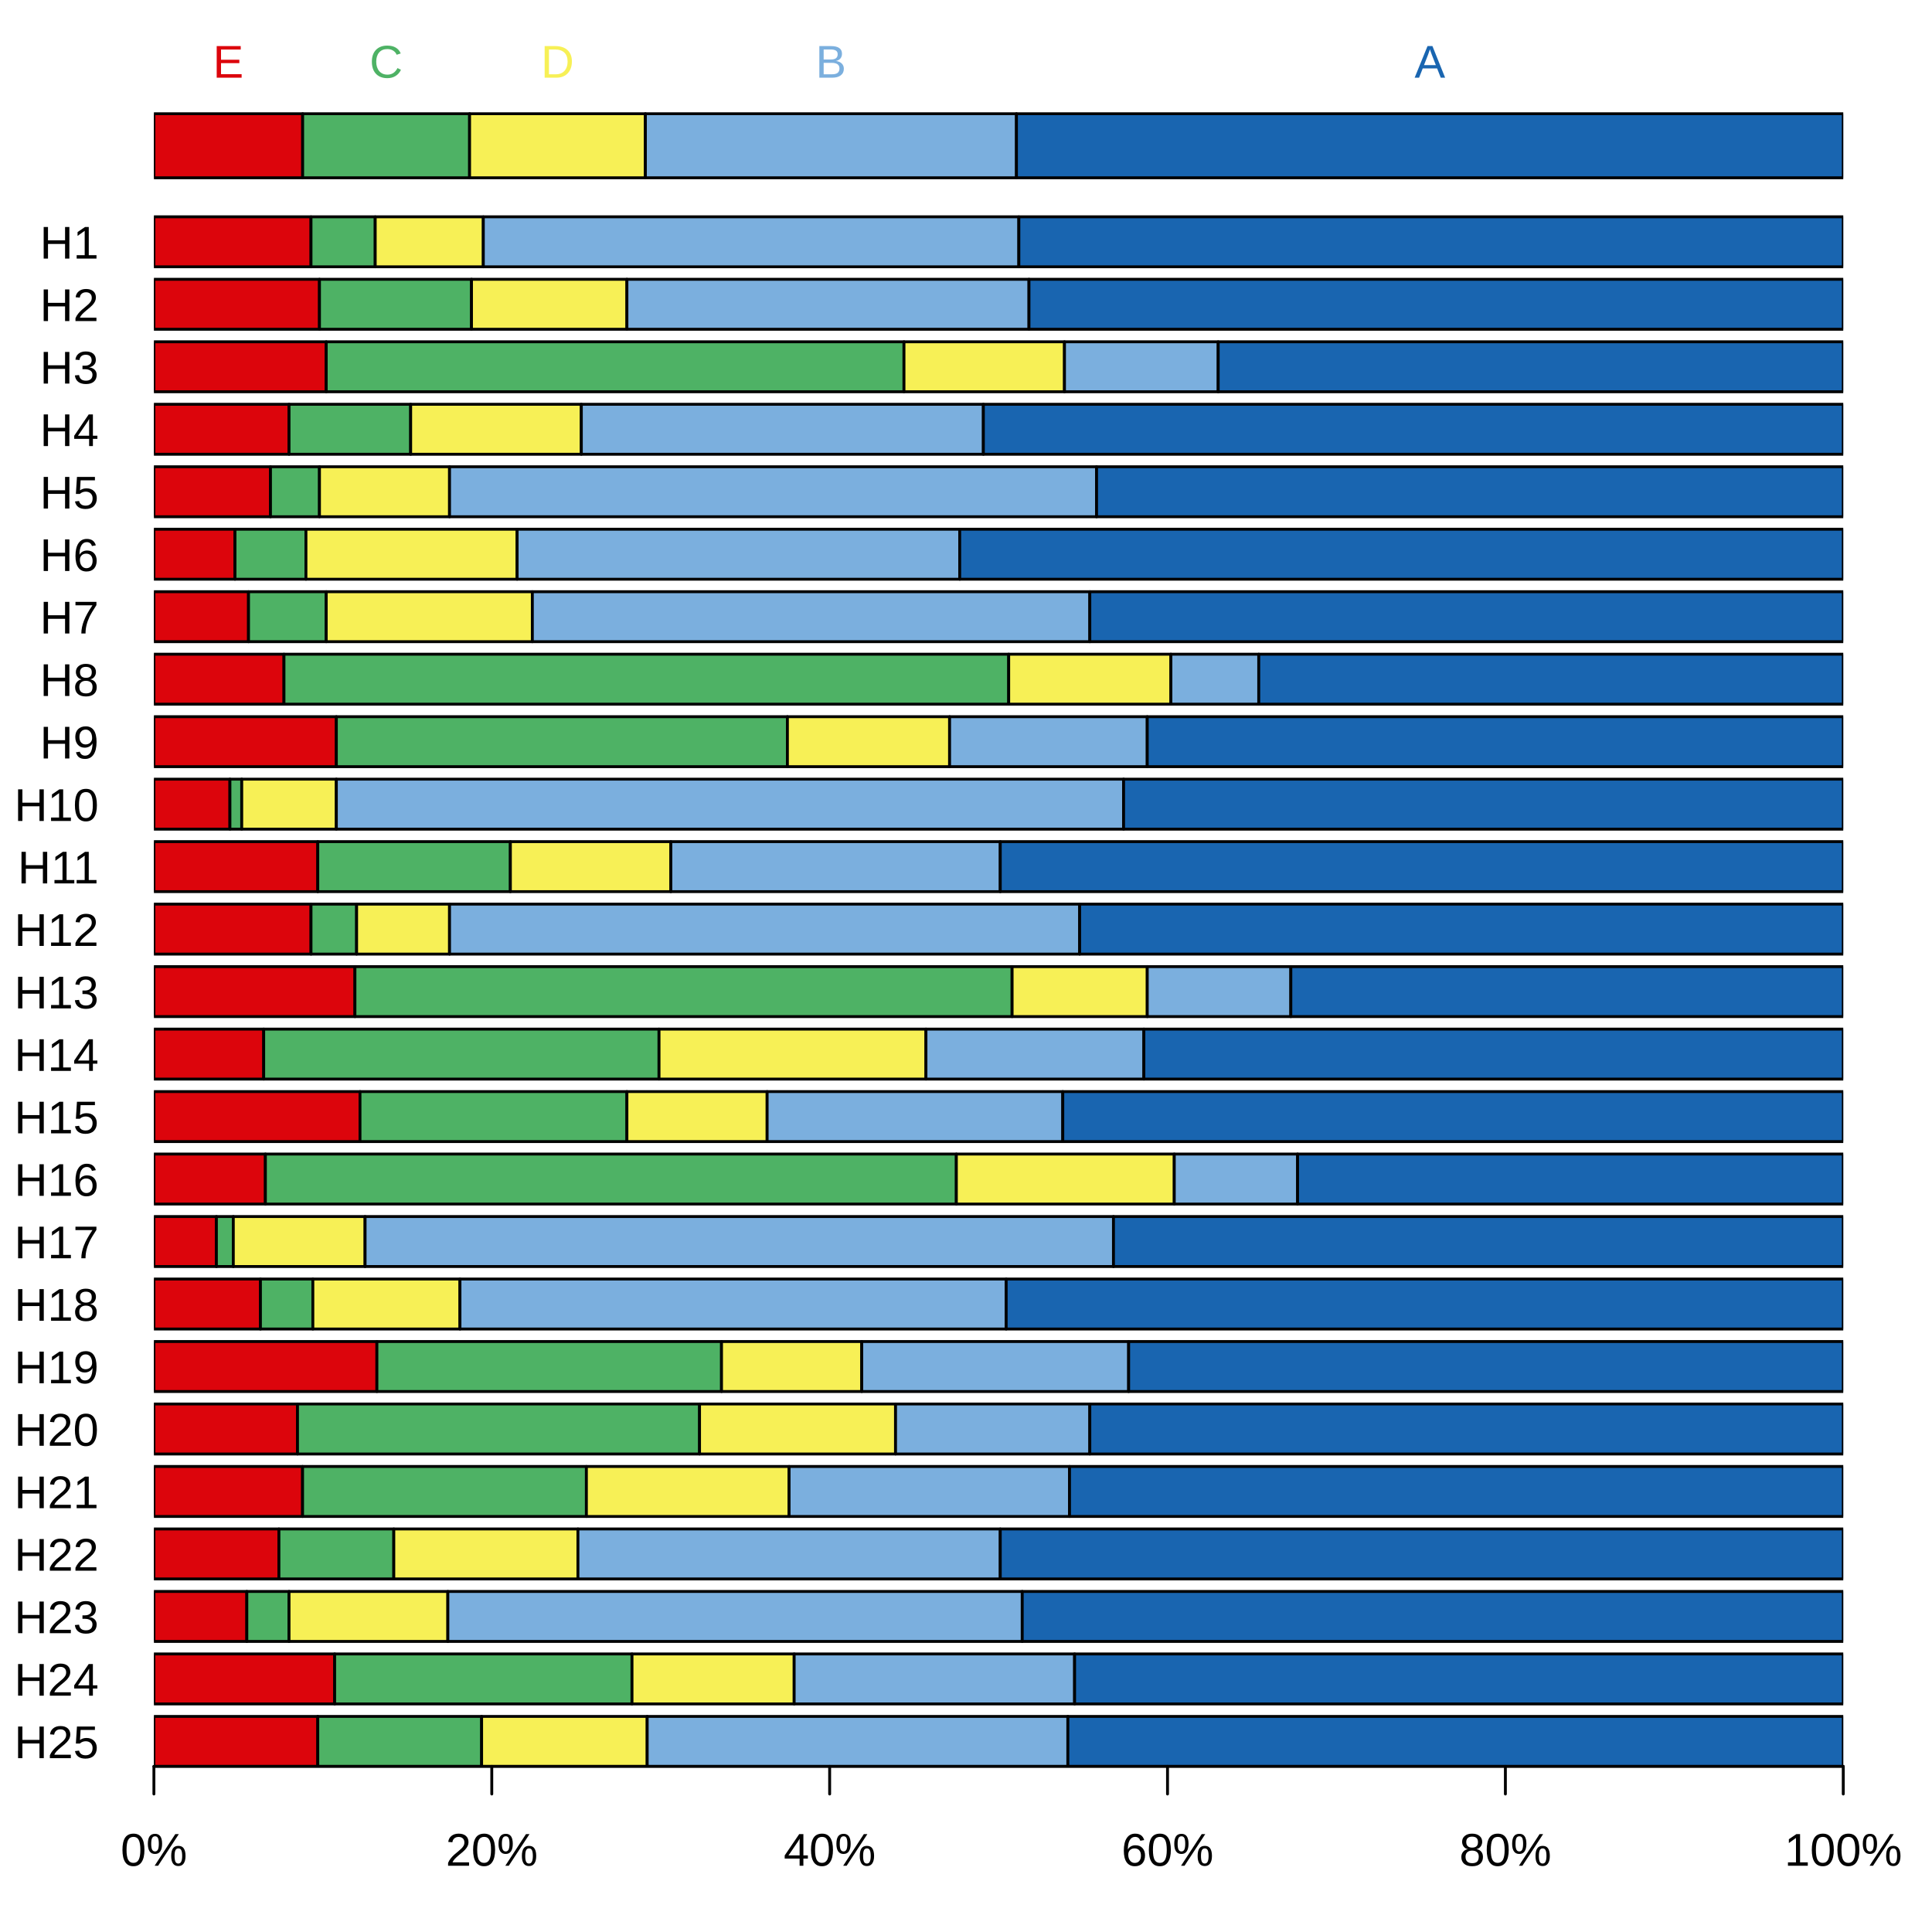
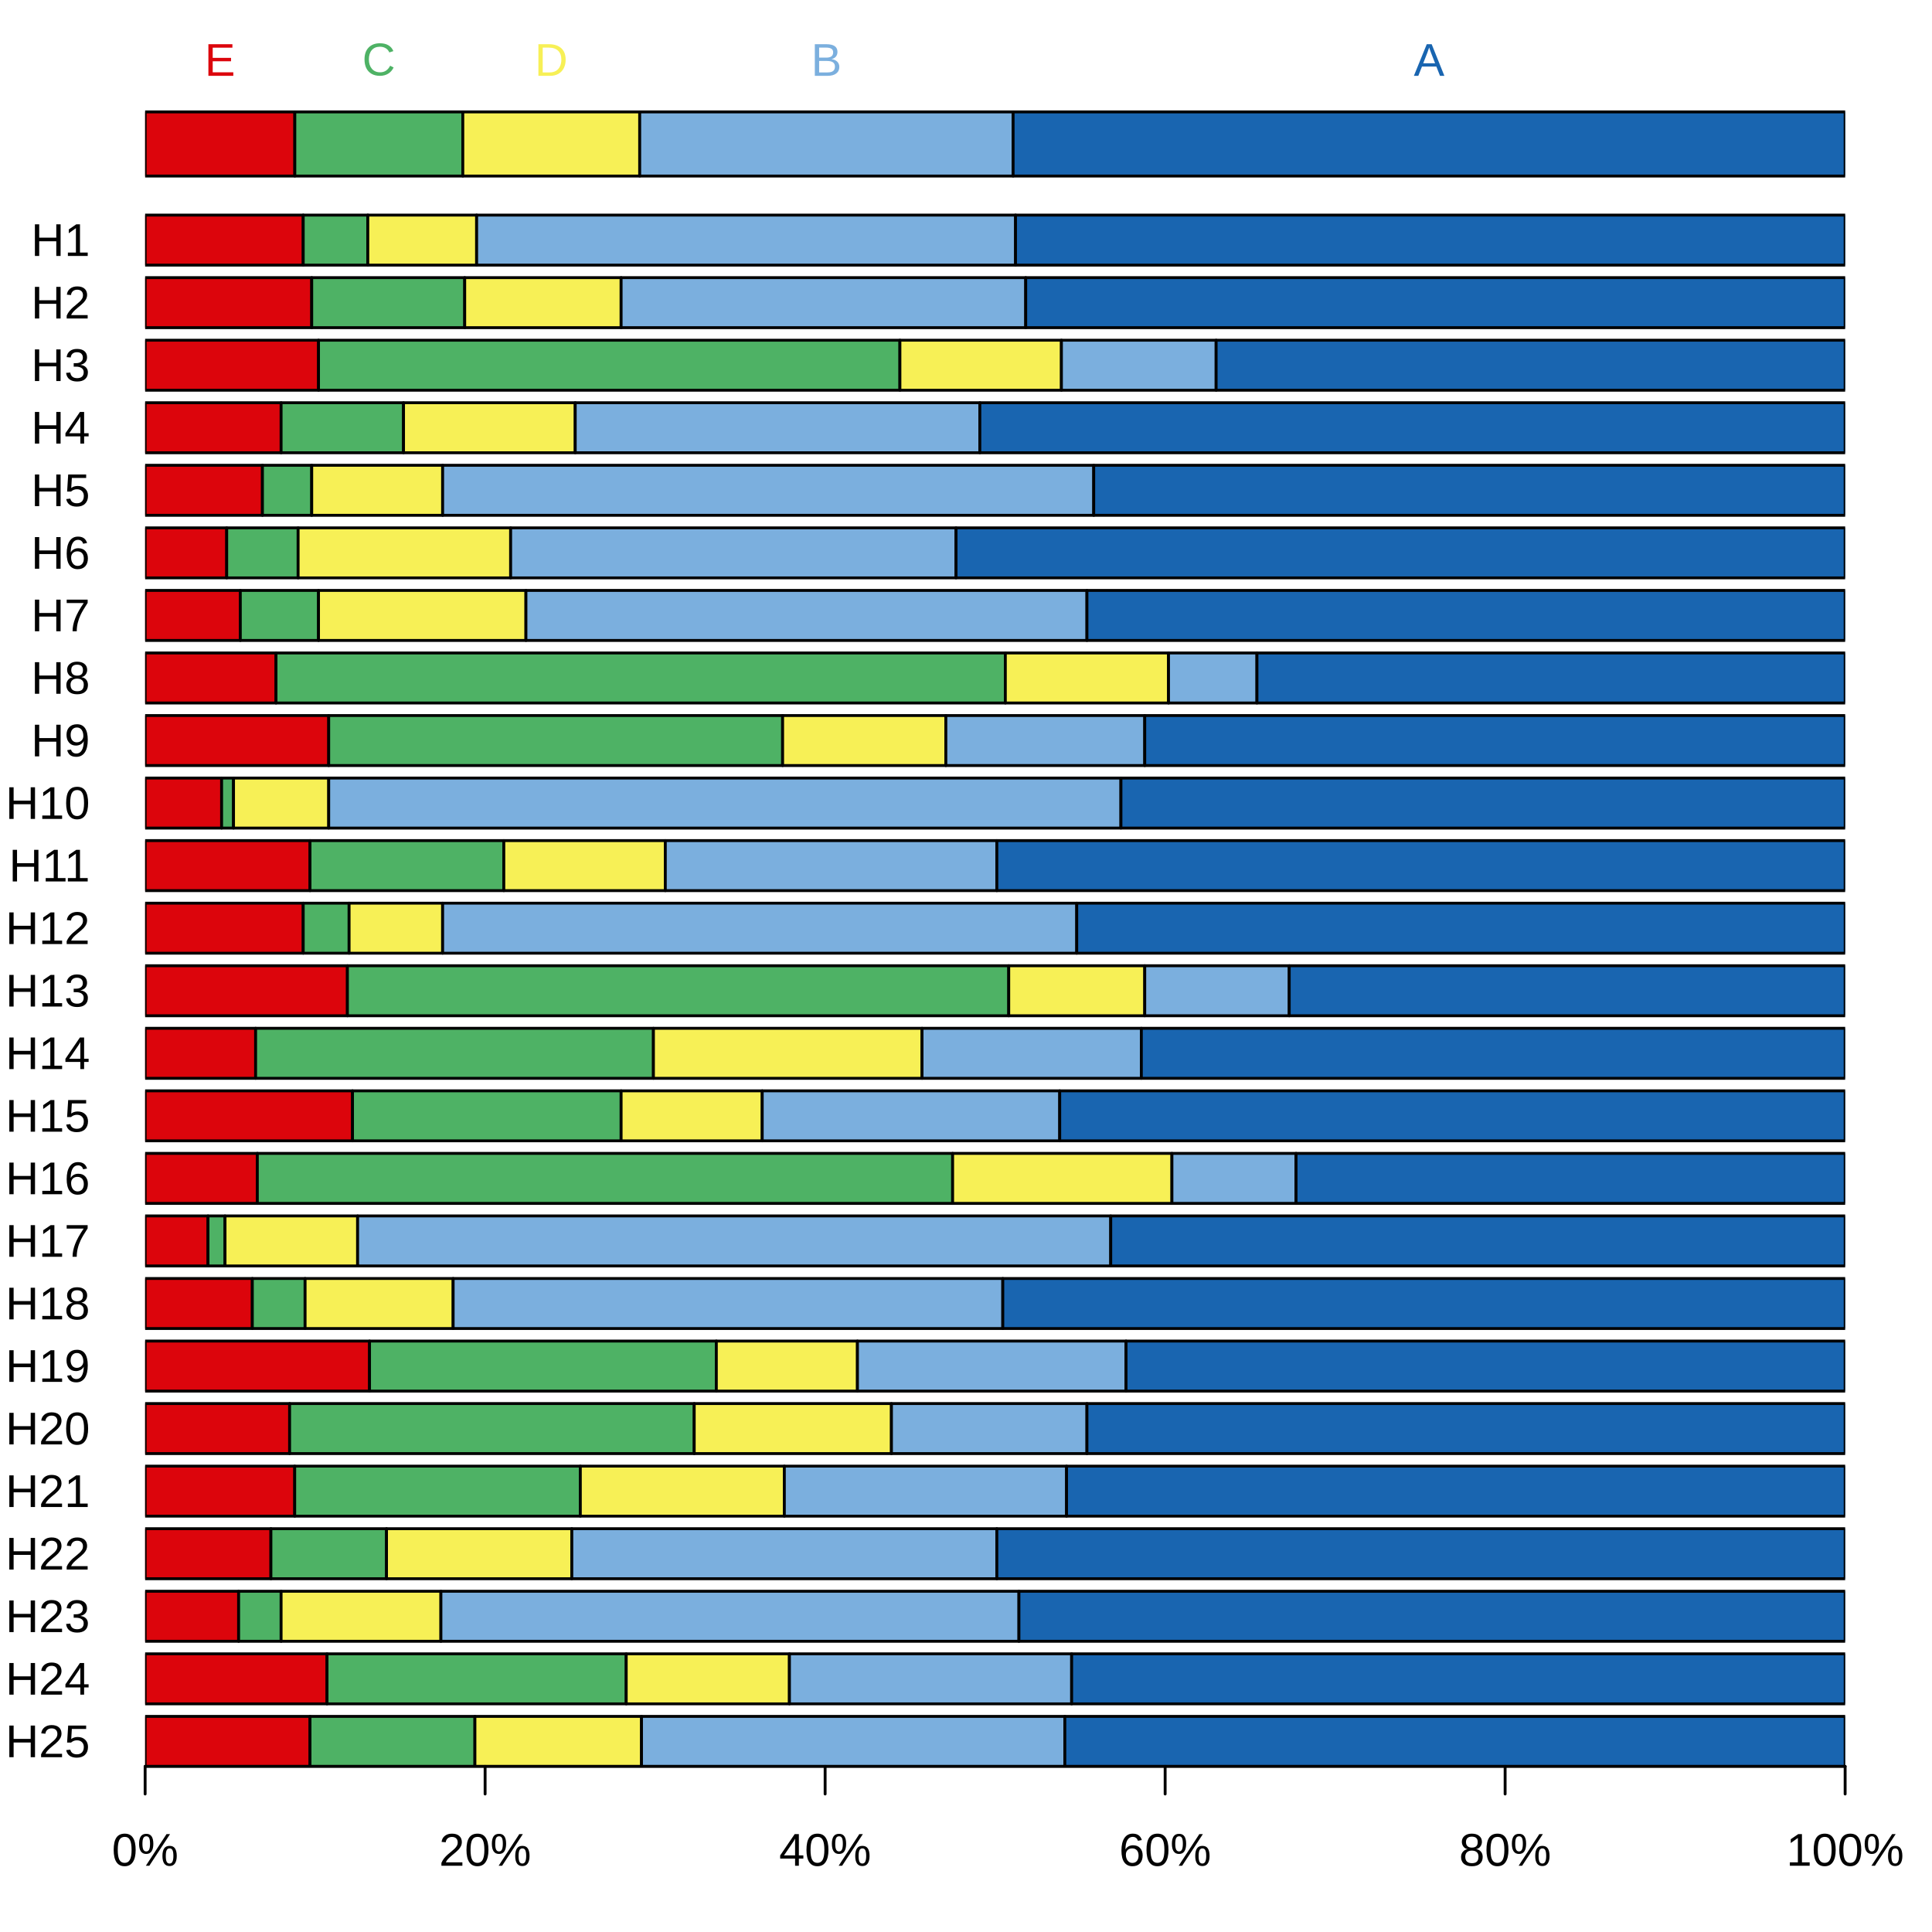
- <svg xmlns="http://www.w3.org/2000/svg" class="svglite" width="504.00pt" height="504.00pt" viewBox="0 0 504.00 504.00">
-   <defs>
-     <style type="text/css">
+ <svg xmlns="http://www.w3.org/2000/svg" width="504.00pt" height="504.00pt" viewBox="0 0 504.00 504.00">
+   <g class="svglite">
+     <defs>
+       <style type="text/css">
    .svglite line, .svglite polyline, .svglite polygon, .svglite path, .svglite rect, .svglite circle {
      fill: none;
      stroke: #000000;
      stroke-linecap: round;
      stroke-linejoin: round;
      stroke-miterlimit: 10.00;
    }
    .svglite text {
      white-space: pre;
    }
+     .svglite g.glyphgroup path {
+       fill: inherit;
+       stroke: none;
+     }
  </style>
-   </defs>
-   <rect width="100%" height="100%" style="stroke: none; fill: #FFFFFF;" />
-   <defs>
-     <clipPath id="cpMC4wMHw1MDQuMDB8MC4wMHw1MDQuMDA=">
-       <rect x="0.00" y="0.00" width="504.00" height="504.00" />
-     </clipPath>
-   </defs>
-   <g clip-path="url(#cpMC4wMHw1MDQuMDB8MC4wMHw1MDQuMDA=)">
+     </defs>
+     <rect width="100%" height="100%" style="stroke: none; fill: #FFFFFF;" />
+     <defs>
+       <clipPath id="cpMC4wMHw1MDQuMDB8MC4wMHw1MDQuMDA=">
+         <rect x="0.00" y="0.00" width="504.00" height="504.00" />
+       </clipPath>
+     </defs>
+     <g clip-path="url(#cpMC4wMHw1MDQuMDB8MC4wMHw1MDQuMDA=)">
</g>
-   <defs>
-     <clipPath id="cpNDAuMTV8NDgwLjg1fDIzLjE1fDQ2MC44MA==">
-       <rect x="40.15" y="23.15" width="440.70" height="437.65" />
-     </clipPath>
-   </defs>
-   <g clip-path="url(#cpNDAuMTV8NDgwLjg1fDIzLjE1fDQ2MC44MA==)">
-     <rect x="40.15" y="56.56" width="40.99" height="13.04" style="stroke-width: 0.75; fill: #DC050C;" />
-     <rect x="40.15" y="72.86" width="43.19" height="13.04" style="stroke-width: 0.75; fill: #DC050C;" />
-     <rect x="40.15" y="89.16" width="44.95" height="13.04" style="stroke-width: 0.75; fill: #DC050C;" />
-     <rect x="40.15" y="105.46" width="35.26" height="13.04" style="stroke-width: 0.75; fill: #DC050C;" />
-     <rect x="40.15" y="121.76" width="30.41" height="13.04" style="stroke-width: 0.75; fill: #DC050C;" />
-     <rect x="40.15" y="138.06" width="21.15" height="13.04" style="stroke-width: 0.75; fill: #DC050C;" />
-     <rect x="40.15" y="154.36" width="24.68" height="13.04" style="stroke-width: 0.75; fill: #DC050C;" />
-     <rect x="40.15" y="170.66" width="33.93" height="13.04" style="stroke-width: 0.75; fill: #DC050C;" />
-     <rect x="40.15" y="186.96" width="47.60" height="13.04" style="stroke-width: 0.75; fill: #DC050C;" />
-     <rect x="40.15" y="203.26" width="19.83" height="13.04" style="stroke-width: 0.75; fill: #DC050C;" />
-     <rect x="40.15" y="219.56" width="42.75" height="13.04" style="stroke-width: 0.75; fill: #DC050C;" />
-     <rect x="40.15" y="235.86" width="40.99" height="13.04" style="stroke-width: 0.75; fill: #DC050C;" />
-     <rect x="40.15" y="252.16" width="52.44" height="13.04" style="stroke-width: 0.75; fill: #DC050C;" />
-     <rect x="40.15" y="268.46" width="28.65" height="13.04" style="stroke-width: 0.75; fill: #DC050C;" />
-     <rect x="40.15" y="284.76" width="53.77" height="13.04" style="stroke-width: 0.75; fill: #DC050C;" />
-     <rect x="40.15" y="301.06" width="29.09" height="13.04" style="stroke-width: 0.75; fill: #DC050C;" />
-     <rect x="40.15" y="317.36" width="16.31" height="13.04" style="stroke-width: 0.75; fill: #DC050C;" />
-     <rect x="40.15" y="333.66" width="27.79" height="13.04" style="stroke-width: 0.75; fill: #DC050C;" />
-     <rect x="40.15" y="349.96" width="58.17" height="13.04" style="stroke-width: 0.75; fill: #DC050C;" />
-     <rect x="40.15" y="366.26" width="37.46" height="13.04" style="stroke-width: 0.75; fill: #DC050C;" />
-     <rect x="40.15" y="382.56" width="38.78" height="13.04" style="stroke-width: 0.75; fill: #DC050C;" />
-     <rect x="40.15" y="398.86" width="32.61" height="13.04" style="stroke-width: 0.75; fill: #DC050C;" />
-     <rect x="40.15" y="415.16" width="24.24" height="13.04" style="stroke-width: 0.75; fill: #DC050C;" />
-     <rect x="40.15" y="431.46" width="47.16" height="13.04" style="stroke-width: 0.75; fill: #DC050C;" />
-     <rect x="40.15" y="447.76" width="42.75" height="13.04" style="stroke-width: 0.75; fill: #DC050C;" />
-     <rect x="81.13" y="56.56" width="16.75" height="13.04" style="stroke-width: 0.75; fill: #4EB265;" />
-     <rect x="83.34" y="72.86" width="39.66" height="13.04" style="stroke-width: 0.75; fill: #4EB265;" />
-     <rect x="85.10" y="89.16" width="150.72" height="13.04" style="stroke-width: 0.75; fill: #4EB265;" />
-     <rect x="75.40" y="105.46" width="31.73" height="13.04" style="stroke-width: 0.75; fill: #4EB265;" />
-     <rect x="70.56" y="121.76" width="12.78" height="13.04" style="stroke-width: 0.75; fill: #4EB265;" />
-     <rect x="61.30" y="138.06" width="18.51" height="13.04" style="stroke-width: 0.75; fill: #4EB265;" />
-     <rect x="64.83" y="154.36" width="20.27" height="13.04" style="stroke-width: 0.75; fill: #4EB265;" />
-     <rect x="74.08" y="170.66" width="189.06" height="13.04" style="stroke-width: 0.75; fill: #4EB265;" />
-     <rect x="87.74" y="186.96" width="117.67" height="13.04" style="stroke-width: 0.75; fill: #4EB265;" />
-     <rect x="59.98" y="203.26" width="3.08" height="13.04" style="stroke-width: 0.75; fill: #4EB265;" />
-     <rect x="82.90" y="219.56" width="50.24" height="13.04" style="stroke-width: 0.75; fill: #4EB265;" />
-     <rect x="81.13" y="235.86" width="11.90" height="13.04" style="stroke-width: 0.75; fill: #4EB265;" />
-     <rect x="92.59" y="252.16" width="171.43" height="13.04" style="stroke-width: 0.75; fill: #4EB265;" />
-     <rect x="68.79" y="268.46" width="103.12" height="13.04" style="stroke-width: 0.75; fill: #4EB265;" />
-     <rect x="93.91" y="284.76" width="69.63" height="13.04" style="stroke-width: 0.75; fill: #4EB265;" />
-     <rect x="69.23" y="301.06" width="180.25" height="13.04" style="stroke-width: 0.75; fill: #4EB265;" />
-     <rect x="56.45" y="317.36" width="4.41" height="13.04" style="stroke-width: 0.75; fill: #4EB265;" />
-     <rect x="67.94" y="333.66" width="13.68" height="13.04" style="stroke-width: 0.75; fill: #4EB265;" />
-     <rect x="98.32" y="349.96" width="89.90" height="13.04" style="stroke-width: 0.75; fill: #4EB265;" />
-     <rect x="77.61" y="366.26" width="104.89" height="13.04" style="stroke-width: 0.75; fill: #4EB265;" />
-     <rect x="78.93" y="382.56" width="74.04" height="13.04" style="stroke-width: 0.75; fill: #4EB265;" />
-     <rect x="72.76" y="398.86" width="29.97" height="13.04" style="stroke-width: 0.75; fill: #4EB265;" />
-     <rect x="64.39" y="415.16" width="11.02" height="13.04" style="stroke-width: 0.75; fill: #4EB265;" />
-     <rect x="87.30" y="431.46" width="77.56" height="13.04" style="stroke-width: 0.75; fill: #4EB265;" />
-     <rect x="82.90" y="447.76" width="42.75" height="13.04" style="stroke-width: 0.75; fill: #4EB265;" />
-     <rect x="97.88" y="56.56" width="28.21" height="13.04" style="stroke-width: 0.75; fill: #F7F056;" />
-     <rect x="123.00" y="72.86" width="40.54" height="13.04" style="stroke-width: 0.75; fill: #F7F056;" />
-     <rect x="235.82" y="89.16" width="41.87" height="13.04" style="stroke-width: 0.75; fill: #F7F056;" />
-     <rect x="107.13" y="105.46" width="44.51" height="13.04" style="stroke-width: 0.75; fill: #F7F056;" />
-     <rect x="83.34" y="121.76" width="33.93" height="13.04" style="stroke-width: 0.75; fill: #F7F056;" />
-     <rect x="79.81" y="138.06" width="55.09" height="13.04" style="stroke-width: 0.75; fill: #F7F056;" />
-     <rect x="85.10" y="154.36" width="53.77" height="13.04" style="stroke-width: 0.75; fill: #F7F056;" />
-     <rect x="263.14" y="170.66" width="42.31" height="13.04" style="stroke-width: 0.75; fill: #F7F056;" />
-     <rect x="205.41" y="186.96" width="42.31" height="13.04" style="stroke-width: 0.75; fill: #F7F056;" />
-     <rect x="63.06" y="203.26" width="24.68" height="13.04" style="stroke-width: 0.75; fill: #F7F056;" />
-     <rect x="133.14" y="219.56" width="41.87" height="13.04" style="stroke-width: 0.75; fill: #F7F056;" />
-     <rect x="93.03" y="235.86" width="24.24" height="13.04" style="stroke-width: 0.75; fill: #F7F056;" />
-     <rect x="264.03" y="252.16" width="35.26" height="13.04" style="stroke-width: 0.75; fill: #F7F056;" />
-     <rect x="171.92" y="268.46" width="69.63" height="13.04" style="stroke-width: 0.75; fill: #F7F056;" />
-     <rect x="163.54" y="284.76" width="36.58" height="13.04" style="stroke-width: 0.75; fill: #F7F056;" />
-     <rect x="249.48" y="301.06" width="56.85" height="13.04" style="stroke-width: 0.75; fill: #F7F056;" />
-     <rect x="60.86" y="317.36" width="34.37" height="13.04" style="stroke-width: 0.75; fill: #F7F056;" />
-     <rect x="81.61" y="333.66" width="38.38" height="13.04" style="stroke-width: 0.75; fill: #F7F056;" />
-     <rect x="188.22" y="349.96" width="36.58" height="13.04" style="stroke-width: 0.75; fill: #F7F056;" />
-     <rect x="182.49" y="366.26" width="51.12" height="13.04" style="stroke-width: 0.75; fill: #F7F056;" />
-     <rect x="152.97" y="382.56" width="52.88" height="13.04" style="stroke-width: 0.75; fill: #F7F056;" />
-     <rect x="102.73" y="398.86" width="48.04" height="13.04" style="stroke-width: 0.75; fill: #F7F056;" />
-     <rect x="75.40" y="415.16" width="41.43" height="13.04" style="stroke-width: 0.75; fill: #F7F056;" />
-     <rect x="164.87" y="431.46" width="42.31" height="13.04" style="stroke-width: 0.75; fill: #F7F056;" />
-     <rect x="125.64" y="447.76" width="43.19" height="13.04" style="stroke-width: 0.75; fill: #F7F056;" />
-     <rect x="126.08" y="56.56" width="139.70" height="13.04" style="stroke-width: 0.75; fill: #7BAFDE;" />
-     <rect x="163.54" y="72.86" width="104.89" height="13.04" style="stroke-width: 0.75; fill: #7BAFDE;" />
-     <rect x="277.69" y="89.16" width="40.10" height="13.04" style="stroke-width: 0.75; fill: #7BAFDE;" />
-     <rect x="151.65" y="105.46" width="104.89" height="13.04" style="stroke-width: 0.75; fill: #7BAFDE;" />
-     <rect x="117.27" y="121.76" width="168.79" height="13.04" style="stroke-width: 0.75; fill: #7BAFDE;" />
-     <rect x="134.90" y="138.06" width="115.46" height="13.04" style="stroke-width: 0.75; fill: #7BAFDE;" />
-     <rect x="138.87" y="154.36" width="145.43" height="13.04" style="stroke-width: 0.75; fill: #7BAFDE;" />
-     <rect x="305.45" y="170.66" width="22.92" height="13.04" style="stroke-width: 0.75; fill: #7BAFDE;" />
-     <rect x="247.72" y="186.96" width="51.56" height="13.04" style="stroke-width: 0.75; fill: #7BAFDE;" />
-     <rect x="87.74" y="203.26" width="205.37" height="13.04" style="stroke-width: 0.75; fill: #7BAFDE;" />
-     <rect x="175.00" y="219.56" width="85.94" height="13.04" style="stroke-width: 0.75; fill: #7BAFDE;" />
-     <rect x="117.27" y="235.86" width="164.38" height="13.04" style="stroke-width: 0.75; fill: #7BAFDE;" />
-     <rect x="299.28" y="252.16" width="37.46" height="13.04" style="stroke-width: 0.75; fill: #7BAFDE;" />
-     <rect x="241.55" y="268.46" width="56.85" height="13.04" style="stroke-width: 0.75; fill: #7BAFDE;" />
-     <rect x="200.12" y="284.76" width="77.12" height="13.04" style="stroke-width: 0.75; fill: #7BAFDE;" />
-     <rect x="306.33" y="301.06" width="32.17" height="13.04" style="stroke-width: 0.75; fill: #7BAFDE;" />
-     <rect x="95.24" y="317.36" width="195.23" height="13.04" style="stroke-width: 0.75; fill: #7BAFDE;" />
-     <rect x="119.99" y="333.66" width="142.49" height="13.04" style="stroke-width: 0.75; fill: #7BAFDE;" />
-     <rect x="224.80" y="349.96" width="69.63" height="13.04" style="stroke-width: 0.75; fill: #7BAFDE;" />
-     <rect x="233.62" y="366.26" width="50.68" height="13.04" style="stroke-width: 0.75; fill: #7BAFDE;" />
-     <rect x="205.85" y="382.56" width="73.16" height="13.04" style="stroke-width: 0.75; fill: #7BAFDE;" />
-     <rect x="150.76" y="398.86" width="110.18" height="13.04" style="stroke-width: 0.75; fill: #7BAFDE;" />
-     <rect x="116.83" y="415.16" width="149.84" height="13.04" style="stroke-width: 0.75; fill: #7BAFDE;" />
-     <rect x="207.17" y="431.46" width="73.16" height="13.04" style="stroke-width: 0.75; fill: #7BAFDE;" />
-     <rect x="168.83" y="447.76" width="109.74" height="13.04" style="stroke-width: 0.75; fill: #7BAFDE;" />
-     <rect x="265.79" y="56.56" width="215.06" height="13.04" style="stroke-width: 0.75; fill: #1965B0;" />
-     <rect x="268.43" y="72.86" width="212.42" height="13.04" style="stroke-width: 0.75; fill: #1965B0;" />
-     <rect x="317.79" y="89.16" width="163.06" height="13.04" style="stroke-width: 0.75; fill: #1965B0;" />
-     <rect x="256.53" y="105.46" width="224.32" height="13.04" style="stroke-width: 0.75; fill: #1965B0;" />
-     <rect x="286.06" y="121.76" width="194.79" height="13.04" style="stroke-width: 0.75; fill: #1965B0;" />
-     <rect x="250.36" y="138.06" width="230.49" height="13.04" style="stroke-width: 0.75; fill: #1965B0;" />
-     <rect x="284.30" y="154.36" width="196.55" height="13.04" style="stroke-width: 0.75; fill: #1965B0;" />
-     <rect x="328.37" y="170.66" width="152.48" height="13.04" style="stroke-width: 0.75; fill: #1965B0;" />
-     <rect x="299.28" y="186.96" width="181.57" height="13.04" style="stroke-width: 0.75; fill: #1965B0;" />
-     <rect x="293.11" y="203.26" width="187.74" height="13.04" style="stroke-width: 0.75; fill: #1965B0;" />
-     <rect x="260.94" y="219.56" width="219.91" height="13.04" style="stroke-width: 0.75; fill: #1965B0;" />
-     <rect x="281.65" y="235.86" width="199.20" height="13.04" style="stroke-width: 0.75; fill: #1965B0;" />
-     <rect x="336.74" y="252.16" width="144.11" height="13.04" style="stroke-width: 0.75; fill: #1965B0;" />
-     <rect x="298.40" y="268.46" width="182.45" height="13.04" style="stroke-width: 0.75; fill: #1965B0;" />
-     <rect x="277.25" y="284.76" width="203.61" height="13.04" style="stroke-width: 0.75; fill: #1965B0;" />
-     <rect x="338.50" y="301.06" width="142.35" height="13.04" style="stroke-width: 0.75; fill: #1965B0;" />
-     <rect x="290.47" y="317.36" width="190.38" height="13.04" style="stroke-width: 0.75; fill: #1965B0;" />
-     <rect x="262.48" y="333.66" width="218.37" height="13.04" style="stroke-width: 0.75; fill: #1965B0;" />
-     <rect x="294.43" y="349.96" width="186.42" height="13.04" style="stroke-width: 0.75; fill: #1965B0;" />
-     <rect x="284.30" y="366.26" width="196.55" height="13.04" style="stroke-width: 0.75; fill: #1965B0;" />
-     <rect x="279.01" y="382.56" width="201.84" height="13.04" style="stroke-width: 0.75; fill: #1965B0;" />
-     <rect x="260.94" y="398.86" width="219.91" height="13.04" style="stroke-width: 0.75; fill: #1965B0;" />
-     <rect x="266.67" y="415.16" width="214.18" height="13.04" style="stroke-width: 0.75; fill: #1965B0;" />
-     <rect x="280.33" y="431.46" width="200.52" height="13.04" style="stroke-width: 0.75; fill: #1965B0;" />
-     <rect x="278.57" y="447.76" width="202.28" height="13.04" style="stroke-width: 0.75; fill: #1965B0;" />
-   </g>
-   <g clip-path="url(#cpMC4wMHw1MDQuMDB8MC4wMHw1MDQuMDA=)">
-     <line x1="40.15" y1="460.80" x2="480.85" y2="460.80" style="stroke-width: 0.75;" />
-     <line x1="40.15" y1="460.80" x2="40.15" y2="468.00" style="stroke-width: 0.75;" />
-     <line x1="128.29" y1="460.80" x2="128.29" y2="468.00" style="stroke-width: 0.75;" />
-     <line x1="216.43" y1="460.80" x2="216.43" y2="468.00" style="stroke-width: 0.75;" />
-     <line x1="304.57" y1="460.80" x2="304.57" y2="468.00" style="stroke-width: 0.75;" />
-     <line x1="392.71" y1="460.80" x2="392.71" y2="468.00" style="stroke-width: 0.75;" />
-     <line x1="480.85" y1="460.80" x2="480.85" y2="468.00" style="stroke-width: 0.75;" />
-     <text x="40.15" y="486.72" text-anchor="middle" style="font-size: 12.00px; font-family: &quot;Arial&quot;;" textLength="26.68px" lengthAdjust="spacingAndGlyphs">  0%</text>
-     <text x="128.29" y="486.72" text-anchor="middle" style="font-size: 12.00px; font-family: &quot;Arial&quot;;" textLength="30.50px" lengthAdjust="spacingAndGlyphs"> 20%</text>
-     <text x="216.43" y="486.72" text-anchor="middle" style="font-size: 12.00px; font-family: &quot;Arial&quot;;" textLength="30.50px" lengthAdjust="spacingAndGlyphs"> 40%</text>
-     <text x="304.57" y="486.72" text-anchor="middle" style="font-size: 12.00px; font-family: &quot;Arial&quot;;" textLength="30.50px" lengthAdjust="spacingAndGlyphs"> 60%</text>
-     <text x="392.71" y="486.72" text-anchor="middle" style="font-size: 12.00px; font-family: &quot;Arial&quot;;" textLength="30.50px" lengthAdjust="spacingAndGlyphs"> 80%</text>
-     <text x="480.85" y="486.72" text-anchor="middle" style="font-size: 12.00px; font-family: &quot;Arial&quot;;" textLength="34.32px" lengthAdjust="spacingAndGlyphs">100%</text>
-     <text x="25.75" y="458.65" text-anchor="end" style="font-size: 12.00px; font-family: &quot;Arial&quot;;" textLength="24.31px" lengthAdjust="spacingAndGlyphs">H25</text>
-     <text x="25.75" y="442.35" text-anchor="end" style="font-size: 12.00px; font-family: &quot;Arial&quot;;" textLength="24.31px" lengthAdjust="spacingAndGlyphs">H24</text>
-     <text x="25.75" y="426.05" text-anchor="end" style="font-size: 12.00px; font-family: &quot;Arial&quot;;" textLength="24.31px" lengthAdjust="spacingAndGlyphs">H23</text>
-     <text x="25.75" y="409.75" text-anchor="end" style="font-size: 12.00px; font-family: &quot;Arial&quot;;" textLength="24.31px" lengthAdjust="spacingAndGlyphs">H22</text>
-     <text x="25.75" y="393.45" text-anchor="end" style="font-size: 12.00px; font-family: &quot;Arial&quot;;" textLength="24.31px" lengthAdjust="spacingAndGlyphs">H21</text>
-     <text x="25.75" y="377.15" text-anchor="end" style="font-size: 12.00px; font-family: &quot;Arial&quot;;" textLength="24.31px" lengthAdjust="spacingAndGlyphs">H20</text>
-     <text x="25.75" y="360.85" text-anchor="end" style="font-size: 12.00px; font-family: &quot;Arial&quot;;" textLength="24.31px" lengthAdjust="spacingAndGlyphs">H19</text>
-     <text x="25.75" y="344.55" text-anchor="end" style="font-size: 12.00px; font-family: &quot;Arial&quot;;" textLength="24.31px" lengthAdjust="spacingAndGlyphs">H18</text>
-     <text x="25.75" y="328.25" text-anchor="end" style="font-size: 12.00px; font-family: &quot;Arial&quot;;" textLength="24.31px" lengthAdjust="spacingAndGlyphs">H17</text>
-     <text x="25.75" y="311.96" text-anchor="end" style="font-size: 12.00px; font-family: &quot;Arial&quot;;" textLength="24.31px" lengthAdjust="spacingAndGlyphs">H16</text>
-     <text x="25.75" y="295.66" text-anchor="end" style="font-size: 12.00px; font-family: &quot;Arial&quot;;" textLength="24.31px" lengthAdjust="spacingAndGlyphs">H15</text>
-     <text x="25.75" y="279.36" text-anchor="end" style="font-size: 12.00px; font-family: &quot;Arial&quot;;" textLength="24.31px" lengthAdjust="spacingAndGlyphs">H14</text>
-     <text x="25.75" y="263.06" text-anchor="end" style="font-size: 12.00px; font-family: &quot;Arial&quot;;" textLength="24.31px" lengthAdjust="spacingAndGlyphs">H13</text>
-     <text x="25.75" y="246.76" text-anchor="end" style="font-size: 12.00px; font-family: &quot;Arial&quot;;" textLength="24.31px" lengthAdjust="spacingAndGlyphs">H12</text>
-     <text x="25.75" y="230.46" text-anchor="end" style="font-size: 12.00px; font-family: &quot;Arial&quot;;" textLength="24.31px" lengthAdjust="spacingAndGlyphs">H11</text>
-     <text x="25.75" y="214.16" text-anchor="end" style="font-size: 12.00px; font-family: &quot;Arial&quot;;" textLength="24.31px" lengthAdjust="spacingAndGlyphs">H10</text>
-     <text x="25.75" y="197.86" text-anchor="end" style="font-size: 12.00px; font-family: &quot;Arial&quot;;" textLength="16.67px" lengthAdjust="spacingAndGlyphs">H9</text>
-     <text x="25.75" y="181.56" text-anchor="end" style="font-size: 12.00px; font-family: &quot;Arial&quot;;" textLength="16.67px" lengthAdjust="spacingAndGlyphs">H8</text>
-     <text x="25.75" y="165.26" text-anchor="end" style="font-size: 12.00px; font-family: &quot;Arial&quot;;" textLength="16.67px" lengthAdjust="spacingAndGlyphs">H7</text>
-     <text x="25.75" y="148.96" text-anchor="end" style="font-size: 12.00px; font-family: &quot;Arial&quot;;" textLength="16.67px" lengthAdjust="spacingAndGlyphs">H6</text>
-     <text x="25.75" y="132.66" text-anchor="end" style="font-size: 12.00px; font-family: &quot;Arial&quot;;" textLength="16.67px" lengthAdjust="spacingAndGlyphs">H5</text>
-     <text x="25.75" y="116.36" text-anchor="end" style="font-size: 12.00px; font-family: &quot;Arial&quot;;" textLength="16.67px" lengthAdjust="spacingAndGlyphs">H4</text>
-     <text x="25.75" y="100.06" text-anchor="end" style="font-size: 12.00px; font-family: &quot;Arial&quot;;" textLength="16.67px" lengthAdjust="spacingAndGlyphs">H3</text>
-     <text x="25.75" y="83.76" text-anchor="end" style="font-size: 12.00px; font-family: &quot;Arial&quot;;" textLength="16.67px" lengthAdjust="spacingAndGlyphs">H2</text>
-     <text x="25.75" y="67.46" text-anchor="end" style="font-size: 12.00px; font-family: &quot;Arial&quot;;" textLength="16.67px" lengthAdjust="spacingAndGlyphs">H1</text>
-   </g>
-   <g clip-path="url(#cpNDAuMTV8NDgwLjg1fDIzLjE1fDQ2MC44MA==)">
-     <rect x="40.15" y="29.67" width="38.81" height="16.71" style="stroke-width: 0.75; fill: #DC050C;" />
-     <rect x="78.95" y="29.67" width="43.55" height="16.71" style="stroke-width: 0.75; fill: #4EB265;" />
-     <rect x="122.50" y="29.67" width="45.86" height="16.71" style="stroke-width: 0.75; fill: #F7F056;" />
-     <rect x="168.36" y="29.67" width="96.81" height="16.71" style="stroke-width: 0.75; fill: #7BAFDE;" />
-     <rect x="265.16" y="29.67" width="215.69" height="16.71" style="stroke-width: 0.75; fill: #1965B0;" />
-   </g>
-   <g clip-path="url(#cpMC4wMHw1MDQuMDB8MC4wMHw1MDQuMDA=)">
-     <text x="59.55" y="20.27" text-anchor="middle" style="font-size: 12.00px;fill: #DC050C; font-family: &quot;Arial&quot;;" textLength="7.58px" lengthAdjust="spacingAndGlyphs">E</text>
-     <text x="100.73" y="20.27" text-anchor="middle" style="font-size: 12.00px;fill: #4EB265; font-family: &quot;Arial&quot;;" textLength="8.38px" lengthAdjust="spacingAndGlyphs">C</text>
-     <text x="145.43" y="20.27" text-anchor="middle" style="font-size: 12.00px;fill: #F7F056; font-family: &quot;Arial&quot;;" textLength="9.24px" lengthAdjust="spacingAndGlyphs">D</text>
-     <text x="216.76" y="20.27" text-anchor="middle" style="font-size: 12.00px;fill: #7BAFDE; font-family: &quot;Arial&quot;;" textLength="8.24px" lengthAdjust="spacingAndGlyphs">B</text>
-     <text x="373.01" y="20.27" text-anchor="middle" style="font-size: 12.00px;fill: #1965B0; font-family: &quot;Arial&quot;;" textLength="8.21px" lengthAdjust="spacingAndGlyphs">A</text>
+     <defs>
+       <clipPath id="cpMzcuODZ8NDgxLjM0fDIyLjY2fDQ2MC44MA==">
+         <rect x="37.86" y="22.66" width="443.49" height="438.14" />
+       </clipPath>
+     </defs>
+     <g clip-path="url(#cpMzcuODZ8NDgxLjM0fDIyLjY2fDQ2MC44MA==)">
+       <rect x="37.86" y="56.11" width="41.24" height="13.05" style="stroke-width: 0.75; fill: #DC050C;" />
+       <rect x="37.86" y="72.43" width="43.46" height="13.05" style="stroke-width: 0.75; fill: #DC050C;" />
+       <rect x="37.86" y="88.75" width="45.24" height="13.05" style="stroke-width: 0.75; fill: #DC050C;" />
+       <rect x="37.86" y="105.06" width="35.48" height="13.05" style="stroke-width: 0.75; fill: #DC050C;" />
+       <rect x="37.86" y="121.38" width="30.60" height="13.05" style="stroke-width: 0.75; fill: #DC050C;" />
+       <rect x="37.86" y="137.70" width="21.29" height="13.05" style="stroke-width: 0.75; fill: #DC050C;" />
+       <rect x="37.86" y="154.02" width="24.84" height="13.05" style="stroke-width: 0.75; fill: #DC050C;" />
+       <rect x="37.86" y="170.34" width="34.15" height="13.05" style="stroke-width: 0.75; fill: #DC050C;" />
+       <rect x="37.86" y="186.66" width="47.90" height="13.05" style="stroke-width: 0.75; fill: #DC050C;" />
+       <rect x="37.86" y="202.97" width="19.96" height="13.05" style="stroke-width: 0.75; fill: #DC050C;" />
+       <rect x="37.86" y="219.29" width="43.02" height="13.05" style="stroke-width: 0.75; fill: #DC050C;" />
+       <rect x="37.86" y="235.61" width="41.24" height="13.05" style="stroke-width: 0.75; fill: #DC050C;" />
+       <rect x="37.86" y="251.93" width="52.77" height="13.05" style="stroke-width: 0.75; fill: #DC050C;" />
+       <rect x="37.86" y="268.25" width="28.83" height="13.05" style="stroke-width: 0.75; fill: #DC050C;" />
+       <rect x="37.86" y="284.56" width="54.11" height="13.05" style="stroke-width: 0.75; fill: #DC050C;" />
+       <rect x="37.86" y="300.88" width="29.27" height="13.05" style="stroke-width: 0.75; fill: #DC050C;" />
+       <rect x="37.86" y="317.20" width="16.41" height="13.05" style="stroke-width: 0.75; fill: #DC050C;" />
+       <rect x="37.86" y="333.52" width="27.97" height="13.05" style="stroke-width: 0.75; fill: #DC050C;" />
+       <rect x="37.86" y="349.84" width="58.54" height="13.05" style="stroke-width: 0.75; fill: #DC050C;" />
+       <rect x="37.86" y="366.15" width="37.70" height="13.05" style="stroke-width: 0.75; fill: #DC050C;" />
+       <rect x="37.86" y="382.47" width="39.03" height="13.05" style="stroke-width: 0.75; fill: #DC050C;" />
+       <rect x="37.86" y="398.79" width="32.82" height="13.05" style="stroke-width: 0.75; fill: #DC050C;" />
+       <rect x="37.86" y="415.11" width="24.39" height="13.05" style="stroke-width: 0.75; fill: #DC050C;" />
+       <rect x="37.86" y="431.43" width="47.45" height="13.05" style="stroke-width: 0.75; fill: #DC050C;" />
+       <rect x="37.86" y="447.75" width="43.02" height="13.05" style="stroke-width: 0.75; fill: #DC050C;" />
+       <rect x="79.10" y="56.11" width="16.85" height="13.05" style="stroke-width: 0.75; fill: #4EB265;" />
+       <rect x="81.32" y="72.43" width="39.91" height="13.05" style="stroke-width: 0.75; fill: #4EB265;" />
+       <rect x="83.09" y="88.75" width="151.67" height="13.05" style="stroke-width: 0.75; fill: #4EB265;" />
+       <rect x="73.33" y="105.06" width="31.93" height="13.05" style="stroke-width: 0.75; fill: #4EB265;" />
+       <rect x="68.46" y="121.38" width="12.86" height="13.05" style="stroke-width: 0.75; fill: #4EB265;" />
+       <rect x="59.14" y="137.70" width="18.63" height="13.05" style="stroke-width: 0.75; fill: #4EB265;" />
+       <rect x="62.69" y="154.02" width="20.40" height="13.05" style="stroke-width: 0.75; fill: #4EB265;" />
+       <rect x="72.00" y="170.34" width="190.26" height="13.05" style="stroke-width: 0.75; fill: #4EB265;" />
+       <rect x="85.75" y="186.66" width="118.41" height="13.05" style="stroke-width: 0.75; fill: #4EB265;" />
+       <rect x="57.81" y="202.97" width="3.10" height="13.05" style="stroke-width: 0.75; fill: #4EB265;" />
+       <rect x="80.87" y="219.29" width="50.56" height="13.05" style="stroke-width: 0.75; fill: #4EB265;" />
+       <rect x="79.10" y="235.61" width="11.97" height="13.05" style="stroke-width: 0.75; fill: #4EB265;" />
+       <rect x="90.63" y="251.93" width="172.52" height="13.05" style="stroke-width: 0.75; fill: #4EB265;" />
+       <rect x="66.68" y="268.25" width="103.78" height="13.05" style="stroke-width: 0.75; fill: #4EB265;" />
+       <rect x="91.96" y="284.56" width="70.07" height="13.05" style="stroke-width: 0.75; fill: #4EB265;" />
+       <rect x="67.13" y="300.88" width="181.39" height="13.05" style="stroke-width: 0.75; fill: #4EB265;" />
+       <rect x="54.26" y="317.20" width="4.43" height="13.05" style="stroke-width: 0.75; fill: #4EB265;" />
+       <rect x="65.82" y="333.52" width="13.76" height="13.05" style="stroke-width: 0.75; fill: #4EB265;" />
+       <rect x="96.40" y="349.84" width="90.47" height="13.05" style="stroke-width: 0.75; fill: #4EB265;" />
+       <rect x="75.55" y="366.15" width="105.55" height="13.05" style="stroke-width: 0.75; fill: #4EB265;" />
+       <rect x="76.88" y="382.47" width="74.51" height="13.05" style="stroke-width: 0.75; fill: #4EB265;" />
+       <rect x="70.67" y="398.79" width="30.16" height="13.05" style="stroke-width: 0.75; fill: #4EB265;" />
+       <rect x="62.25" y="415.11" width="11.09" height="13.05" style="stroke-width: 0.75; fill: #4EB265;" />
+       <rect x="85.31" y="431.43" width="78.05" height="13.05" style="stroke-width: 0.75; fill: #4EB265;" />
+       <rect x="80.87" y="447.75" width="43.02" height="13.05" style="stroke-width: 0.75; fill: #4EB265;" />
+       <rect x="95.95" y="56.11" width="28.38" height="13.05" style="stroke-width: 0.75; fill: #F7F056;" />
+       <rect x="121.23" y="72.43" width="40.80" height="13.05" style="stroke-width: 0.75; fill: #F7F056;" />
+       <rect x="234.76" y="88.75" width="42.13" height="13.05" style="stroke-width: 0.75; fill: #F7F056;" />
+       <rect x="105.27" y="105.06" width="44.79" height="13.05" style="stroke-width: 0.75; fill: #F7F056;" />
+       <rect x="81.32" y="121.38" width="34.15" height="13.05" style="stroke-width: 0.75; fill: #F7F056;" />
+       <rect x="77.77" y="137.70" width="55.44" height="13.05" style="stroke-width: 0.75; fill: #F7F056;" />
+       <rect x="83.09" y="154.02" width="54.11" height="13.05" style="stroke-width: 0.75; fill: #F7F056;" />
+       <rect x="262.26" y="170.34" width="42.57" height="13.05" style="stroke-width: 0.75; fill: #F7F056;" />
+       <rect x="204.16" y="186.66" width="42.57" height="13.05" style="stroke-width: 0.75; fill: #F7F056;" />
+       <rect x="60.92" y="202.97" width="24.84" height="13.05" style="stroke-width: 0.75; fill: #F7F056;" />
+       <rect x="131.43" y="219.29" width="42.13" height="13.05" style="stroke-width: 0.75; fill: #F7F056;" />
+       <rect x="91.07" y="235.61" width="24.39" height="13.05" style="stroke-width: 0.75; fill: #F7F056;" />
+       <rect x="263.15" y="251.93" width="35.48" height="13.05" style="stroke-width: 0.75; fill: #F7F056;" />
+       <rect x="170.46" y="268.25" width="70.07" height="13.05" style="stroke-width: 0.75; fill: #F7F056;" />
+       <rect x="162.03" y="284.56" width="36.81" height="13.05" style="stroke-width: 0.75; fill: #F7F056;" />
+       <rect x="248.51" y="300.88" width="57.21" height="13.05" style="stroke-width: 0.75; fill: #F7F056;" />
+       <rect x="58.70" y="317.20" width="34.59" height="13.05" style="stroke-width: 0.75; fill: #F7F056;" />
+       <rect x="79.59" y="333.52" width="38.62" height="13.05" style="stroke-width: 0.75; fill: #F7F056;" />
+       <rect x="186.87" y="349.84" width="36.81" height="13.05" style="stroke-width: 0.75; fill: #F7F056;" />
+       <rect x="181.10" y="366.15" width="51.44" height="13.05" style="stroke-width: 0.75; fill: #F7F056;" />
+       <rect x="151.39" y="382.47" width="53.22" height="13.05" style="stroke-width: 0.75; fill: #F7F056;" />
+       <rect x="100.83" y="398.79" width="48.34" height="13.05" style="stroke-width: 0.75; fill: #F7F056;" />
+       <rect x="73.33" y="415.11" width="41.69" height="13.05" style="stroke-width: 0.75; fill: #F7F056;" />
+       <rect x="163.36" y="431.43" width="42.57" height="13.05" style="stroke-width: 0.75; fill: #F7F056;" />
+       <rect x="123.89" y="447.75" width="43.46" height="13.05" style="stroke-width: 0.75; fill: #F7F056;" />
+       <rect x="124.34" y="56.11" width="140.59" height="13.05" style="stroke-width: 0.75; fill: #7BAFDE;" />
+       <rect x="162.03" y="72.43" width="105.55" height="13.05" style="stroke-width: 0.75; fill: #7BAFDE;" />
+       <rect x="276.89" y="88.75" width="40.36" height="13.05" style="stroke-width: 0.75; fill: #7BAFDE;" />
+       <rect x="150.06" y="105.06" width="105.55" height="13.05" style="stroke-width: 0.75; fill: #7BAFDE;" />
+       <rect x="115.47" y="121.38" width="169.86" height="13.05" style="stroke-width: 0.75; fill: #7BAFDE;" />
+       <rect x="133.21" y="137.70" width="116.19" height="13.05" style="stroke-width: 0.75; fill: #7BAFDE;" />
+       <rect x="137.20" y="154.02" width="146.35" height="13.05" style="stroke-width: 0.75; fill: #7BAFDE;" />
+       <rect x="304.83" y="170.34" width="23.06" height="13.05" style="stroke-width: 0.75; fill: #7BAFDE;" />
+       <rect x="246.74" y="186.66" width="51.89" height="13.05" style="stroke-width: 0.75; fill: #7BAFDE;" />
+       <rect x="85.75" y="202.97" width="206.66" height="13.05" style="stroke-width: 0.75; fill: #7BAFDE;" />
+       <rect x="173.56" y="219.29" width="86.48" height="13.05" style="stroke-width: 0.75; fill: #7BAFDE;" />
+       <rect x="115.47" y="235.61" width="165.42" height="13.05" style="stroke-width: 0.75; fill: #7BAFDE;" />
+       <rect x="298.63" y="251.93" width="37.70" height="13.05" style="stroke-width: 0.75; fill: #7BAFDE;" />
+       <rect x="240.53" y="268.25" width="57.21" height="13.05" style="stroke-width: 0.75; fill: #7BAFDE;" />
+       <rect x="198.84" y="284.56" width="77.61" height="13.05" style="stroke-width: 0.75; fill: #7BAFDE;" />
+       <rect x="305.72" y="300.88" width="32.37" height="13.05" style="stroke-width: 0.75; fill: #7BAFDE;" />
+       <rect x="93.29" y="317.20" width="196.46" height="13.05" style="stroke-width: 0.75; fill: #7BAFDE;" />
+       <rect x="118.21" y="333.52" width="143.39" height="13.05" style="stroke-width: 0.75; fill: #7BAFDE;" />
+       <rect x="223.68" y="349.84" width="70.07" height="13.05" style="stroke-width: 0.75; fill: #7BAFDE;" />
+       <rect x="232.55" y="366.15" width="51.00" height="13.05" style="stroke-width: 0.75; fill: #7BAFDE;" />
+       <rect x="204.61" y="382.47" width="73.62" height="13.05" style="stroke-width: 0.75; fill: #7BAFDE;" />
+       <rect x="149.17" y="398.79" width="110.87" height="13.05" style="stroke-width: 0.75; fill: #7BAFDE;" />
+       <rect x="115.02" y="415.11" width="150.79" height="13.05" style="stroke-width: 0.75; fill: #7BAFDE;" />
+       <rect x="205.94" y="431.43" width="73.62" height="13.05" style="stroke-width: 0.75; fill: #7BAFDE;" />
+       <rect x="167.35" y="447.75" width="110.43" height="13.05" style="stroke-width: 0.75; fill: #7BAFDE;" />
+       <rect x="264.92" y="56.11" width="216.42" height="13.05" style="stroke-width: 0.75; fill: #1965B0;" />
+       <rect x="267.58" y="72.43" width="213.76" height="13.05" style="stroke-width: 0.75; fill: #1965B0;" />
+       <rect x="317.25" y="88.75" width="164.09" height="13.05" style="stroke-width: 0.75; fill: #1965B0;" />
+       <rect x="255.61" y="105.06" width="225.73" height="13.05" style="stroke-width: 0.75; fill: #1965B0;" />
+       <rect x="285.32" y="121.38" width="196.02" height="13.05" style="stroke-width: 0.75; fill: #1965B0;" />
+       <rect x="249.40" y="137.70" width="231.94" height="13.05" style="stroke-width: 0.75; fill: #1965B0;" />
+       <rect x="283.55" y="154.02" width="197.79" height="13.05" style="stroke-width: 0.75; fill: #1965B0;" />
+       <rect x="327.90" y="170.34" width="153.45" height="13.05" style="stroke-width: 0.75; fill: #1965B0;" />
+       <rect x="298.63" y="186.66" width="182.72" height="13.05" style="stroke-width: 0.75; fill: #1965B0;" />
+       <rect x="292.42" y="202.97" width="188.93" height="13.05" style="stroke-width: 0.75; fill: #1965B0;" />
+       <rect x="260.04" y="219.29" width="221.30" height="13.05" style="stroke-width: 0.75; fill: #1965B0;" />
+       <rect x="280.89" y="235.61" width="200.46" height="13.05" style="stroke-width: 0.75; fill: #1965B0;" />
+       <rect x="336.32" y="251.93" width="145.02" height="13.05" style="stroke-width: 0.75; fill: #1965B0;" />
+       <rect x="297.74" y="268.25" width="183.60" height="13.05" style="stroke-width: 0.75; fill: #1965B0;" />
+       <rect x="276.45" y="284.56" width="204.89" height="13.05" style="stroke-width: 0.75; fill: #1965B0;" />
+       <rect x="338.10" y="300.88" width="143.25" height="13.05" style="stroke-width: 0.75; fill: #1965B0;" />
+       <rect x="289.76" y="317.20" width="191.59" height="13.05" style="stroke-width: 0.75; fill: #1965B0;" />
+       <rect x="261.60" y="333.52" width="219.75" height="13.05" style="stroke-width: 0.75; fill: #1965B0;" />
+       <rect x="293.75" y="349.84" width="187.59" height="13.05" style="stroke-width: 0.75; fill: #1965B0;" />
+       <rect x="283.55" y="366.15" width="197.79" height="13.05" style="stroke-width: 0.75; fill: #1965B0;" />
+       <rect x="278.23" y="382.47" width="203.12" height="13.05" style="stroke-width: 0.75; fill: #1965B0;" />
+       <rect x="260.04" y="398.79" width="221.30" height="13.05" style="stroke-width: 0.75; fill: #1965B0;" />
+       <rect x="265.81" y="415.11" width="215.53" height="13.05" style="stroke-width: 0.75; fill: #1965B0;" />
+       <rect x="279.56" y="431.43" width="201.79" height="13.05" style="stroke-width: 0.75; fill: #1965B0;" />
+       <rect x="277.78" y="447.75" width="203.56" height="13.05" style="stroke-width: 0.75; fill: #1965B0;" />
+     </g>
+     <g clip-path="url(#cpMC4wMHw1MDQuMDB8MC4wMHw1MDQuMDA=)">
+       <line x1="37.86" y1="460.80" x2="481.34" y2="460.80" style="stroke-width: 0.75;" />
+       <line x1="37.86" y1="460.80" x2="37.86" y2="468.00" style="stroke-width: 0.75;" />
+       <line x1="126.55" y1="460.80" x2="126.55" y2="468.00" style="stroke-width: 0.75;" />
+       <line x1="215.25" y1="460.80" x2="215.25" y2="468.00" style="stroke-width: 0.75;" />
+       <line x1="303.95" y1="460.80" x2="303.95" y2="468.00" style="stroke-width: 0.75;" />
+       <line x1="392.64" y1="460.80" x2="392.64" y2="468.00" style="stroke-width: 0.75;" />
+       <line x1="481.34" y1="460.80" x2="481.34" y2="468.00" style="stroke-width: 0.75;" />
+       <text x="37.86" y="486.72" text-anchor="middle" style="font-size: 12.00px; font-family: &quot;Liberation Sans&quot;;" textLength="24.00px" lengthAdjust="spacingAndGlyphs">  0%</text>
+       <text x="126.55" y="486.72" text-anchor="middle" style="font-size: 12.00px; font-family: &quot;Liberation Sans&quot;;" textLength="27.34px" lengthAdjust="spacingAndGlyphs"> 20%</text>
+       <text x="215.25" y="486.72" text-anchor="middle" style="font-size: 12.00px; font-family: &quot;Liberation Sans&quot;;" textLength="27.34px" lengthAdjust="spacingAndGlyphs"> 40%</text>
+       <text x="303.95" y="486.72" text-anchor="middle" style="font-size: 12.00px; font-family: &quot;Liberation Sans&quot;;" textLength="27.34px" lengthAdjust="spacingAndGlyphs"> 60%</text>
+       <text x="392.64" y="486.72" text-anchor="middle" style="font-size: 12.00px; font-family: &quot;Liberation Sans&quot;;" textLength="27.34px" lengthAdjust="spacingAndGlyphs"> 80%</text>
+       <text x="481.34" y="486.72" text-anchor="middle" style="font-size: 12.00px; font-family: &quot;Liberation Sans&quot;;" textLength="30.69px" lengthAdjust="spacingAndGlyphs">100%</text>
+       <text x="23.46" y="458.40" text-anchor="end" style="font-size: 12.00px; font-family: &quot;Liberation Sans&quot;;" textLength="22.02px" lengthAdjust="spacingAndGlyphs">H25</text>
+       <text x="23.46" y="442.08" text-anchor="end" style="font-size: 12.00px; font-family: &quot;Liberation Sans&quot;;" textLength="22.02px" lengthAdjust="spacingAndGlyphs">H24</text>
+       <text x="23.46" y="425.77" text-anchor="end" style="font-size: 12.00px; font-family: &quot;Liberation Sans&quot;;" textLength="22.02px" lengthAdjust="spacingAndGlyphs">H23</text>
+       <text x="23.46" y="409.45" text-anchor="end" style="font-size: 12.00px; font-family: &quot;Liberation Sans&quot;;" textLength="22.02px" lengthAdjust="spacingAndGlyphs">H22</text>
+       <text x="23.46" y="393.13" text-anchor="end" style="font-size: 12.00px; font-family: &quot;Liberation Sans&quot;;" textLength="22.02px" lengthAdjust="spacingAndGlyphs">H21</text>
+       <text x="23.46" y="376.81" text-anchor="end" style="font-size: 12.00px; font-family: &quot;Liberation Sans&quot;;" textLength="22.02px" lengthAdjust="spacingAndGlyphs">H20</text>
+       <text x="23.46" y="360.49" text-anchor="end" style="font-size: 12.00px; font-family: &quot;Liberation Sans&quot;;" textLength="22.02px" lengthAdjust="spacingAndGlyphs">H19</text>
+       <text x="23.46" y="344.18" text-anchor="end" style="font-size: 12.00px; font-family: &quot;Liberation Sans&quot;;" textLength="22.02px" lengthAdjust="spacingAndGlyphs">H18</text>
+       <text x="23.46" y="327.86" text-anchor="end" style="font-size: 12.00px; font-family: &quot;Liberation Sans&quot;;" textLength="22.02px" lengthAdjust="spacingAndGlyphs">H17</text>
+       <text x="23.46" y="311.54" text-anchor="end" style="font-size: 12.00px; font-family: &quot;Liberation Sans&quot;;" textLength="22.02px" lengthAdjust="spacingAndGlyphs">H16</text>
+       <text x="23.46" y="295.22" text-anchor="end" style="font-size: 12.00px; font-family: &quot;Liberation Sans&quot;;" textLength="22.02px" lengthAdjust="spacingAndGlyphs">H15</text>
+       <text x="23.46" y="278.90" text-anchor="end" style="font-size: 12.00px; font-family: &quot;Liberation Sans&quot;;" textLength="22.02px" lengthAdjust="spacingAndGlyphs">H14</text>
+       <text x="23.46" y="262.58" text-anchor="end" style="font-size: 12.00px; font-family: &quot;Liberation Sans&quot;;" textLength="22.02px" lengthAdjust="spacingAndGlyphs">H13</text>
+       <text x="23.46" y="246.27" text-anchor="end" style="font-size: 12.00px; font-family: &quot;Liberation Sans&quot;;" textLength="22.02px" lengthAdjust="spacingAndGlyphs">H12</text>
+       <text x="23.46" y="229.95" text-anchor="end" style="font-size: 12.00px; font-family: &quot;Liberation Sans&quot;;" textLength="21.12px" lengthAdjust="spacingAndGlyphs">H11</text>
+       <text x="23.46" y="213.63" text-anchor="end" style="font-size: 12.00px; font-family: &quot;Liberation Sans&quot;;" textLength="22.02px" lengthAdjust="spacingAndGlyphs">H10</text>
+       <text x="23.46" y="197.31" text-anchor="end" style="font-size: 12.00px; font-family: &quot;Liberation Sans&quot;;" textLength="15.34px" lengthAdjust="spacingAndGlyphs">H9</text>
+       <text x="23.46" y="180.99" text-anchor="end" style="font-size: 12.00px; font-family: &quot;Liberation Sans&quot;;" textLength="15.34px" lengthAdjust="spacingAndGlyphs">H8</text>
+       <text x="23.46" y="164.68" text-anchor="end" style="font-size: 12.00px; font-family: &quot;Liberation Sans&quot;;" textLength="15.34px" lengthAdjust="spacingAndGlyphs">H7</text>
+       <text x="23.46" y="148.36" text-anchor="end" style="font-size: 12.00px; font-family: &quot;Liberation Sans&quot;;" textLength="15.34px" lengthAdjust="spacingAndGlyphs">H6</text>
+       <text x="23.46" y="132.04" text-anchor="end" style="font-size: 12.00px; font-family: &quot;Liberation Sans&quot;;" textLength="15.34px" lengthAdjust="spacingAndGlyphs">H5</text>
+       <text x="23.46" y="115.72" text-anchor="end" style="font-size: 12.00px; font-family: &quot;Liberation Sans&quot;;" textLength="15.34px" lengthAdjust="spacingAndGlyphs">H4</text>
+       <text x="23.46" y="99.40" text-anchor="end" style="font-size: 12.00px; font-family: &quot;Liberation Sans&quot;;" textLength="15.34px" lengthAdjust="spacingAndGlyphs">H3</text>
+       <text x="23.46" y="83.09" text-anchor="end" style="font-size: 12.00px; font-family: &quot;Liberation Sans&quot;;" textLength="15.34px" lengthAdjust="spacingAndGlyphs">H2</text>
+       <text x="23.46" y="66.77" text-anchor="end" style="font-size: 12.00px; font-family: &quot;Liberation Sans&quot;;" textLength="15.34px" lengthAdjust="spacingAndGlyphs">H1</text>
+     </g>
+     <g clip-path="url(#cpMzcuODZ8NDgxLjM0fDIyLjY2fDQ2MC44MA==)">
+       <rect x="37.86" y="29.19" width="39.05" height="16.73" style="stroke-width: 0.75; fill: #DC050C;" />
+       <rect x="76.91" y="29.19" width="43.82" height="16.73" style="stroke-width: 0.75; fill: #4EB265;" />
+       <rect x="120.73" y="29.19" width="46.15" height="16.73" style="stroke-width: 0.75; fill: #F7F056;" />
+       <rect x="166.88" y="29.19" width="97.42" height="16.73" style="stroke-width: 0.75; fill: #7BAFDE;" />
+       <rect x="264.29" y="29.19" width="217.05" height="16.73" style="stroke-width: 0.75; fill: #1965B0;" />
+     </g>
+     <g clip-path="url(#cpMC4wMHw1MDQuMDB8MC4wMHw1MDQuMDA=)">
+       <text x="53.38" y="19.78" style="font-size: 12.00px;fill: #DC050C; font-family: &quot;Liberation Sans&quot;;" textLength="8.00px" lengthAdjust="spacingAndGlyphs">E</text>
+       <text x="94.48" y="19.66" style="font-size: 12.00px;fill: #4EB265; font-family: &quot;Liberation Sans&quot;;" textLength="8.67px" lengthAdjust="spacingAndGlyphs">C</text>
+       <text x="139.47" y="19.78" style="font-size: 12.00px;fill: #F7F056; font-family: &quot;Liberation Sans&quot;;" textLength="8.67px" lengthAdjust="spacingAndGlyphs">D</text>
+       <text x="211.58" y="19.78" style="font-size: 12.00px;fill: #7BAFDE; font-family: &quot;Liberation Sans&quot;;" textLength="8.00px" lengthAdjust="spacingAndGlyphs">B</text>
+       <text x="368.81" y="19.78" style="font-size: 12.00px;fill: #1965B0; font-family: &quot;Liberation Sans&quot;;" textLength="8.00px" lengthAdjust="spacingAndGlyphs">A</text>
+     </g>
  </g>
</svg>
